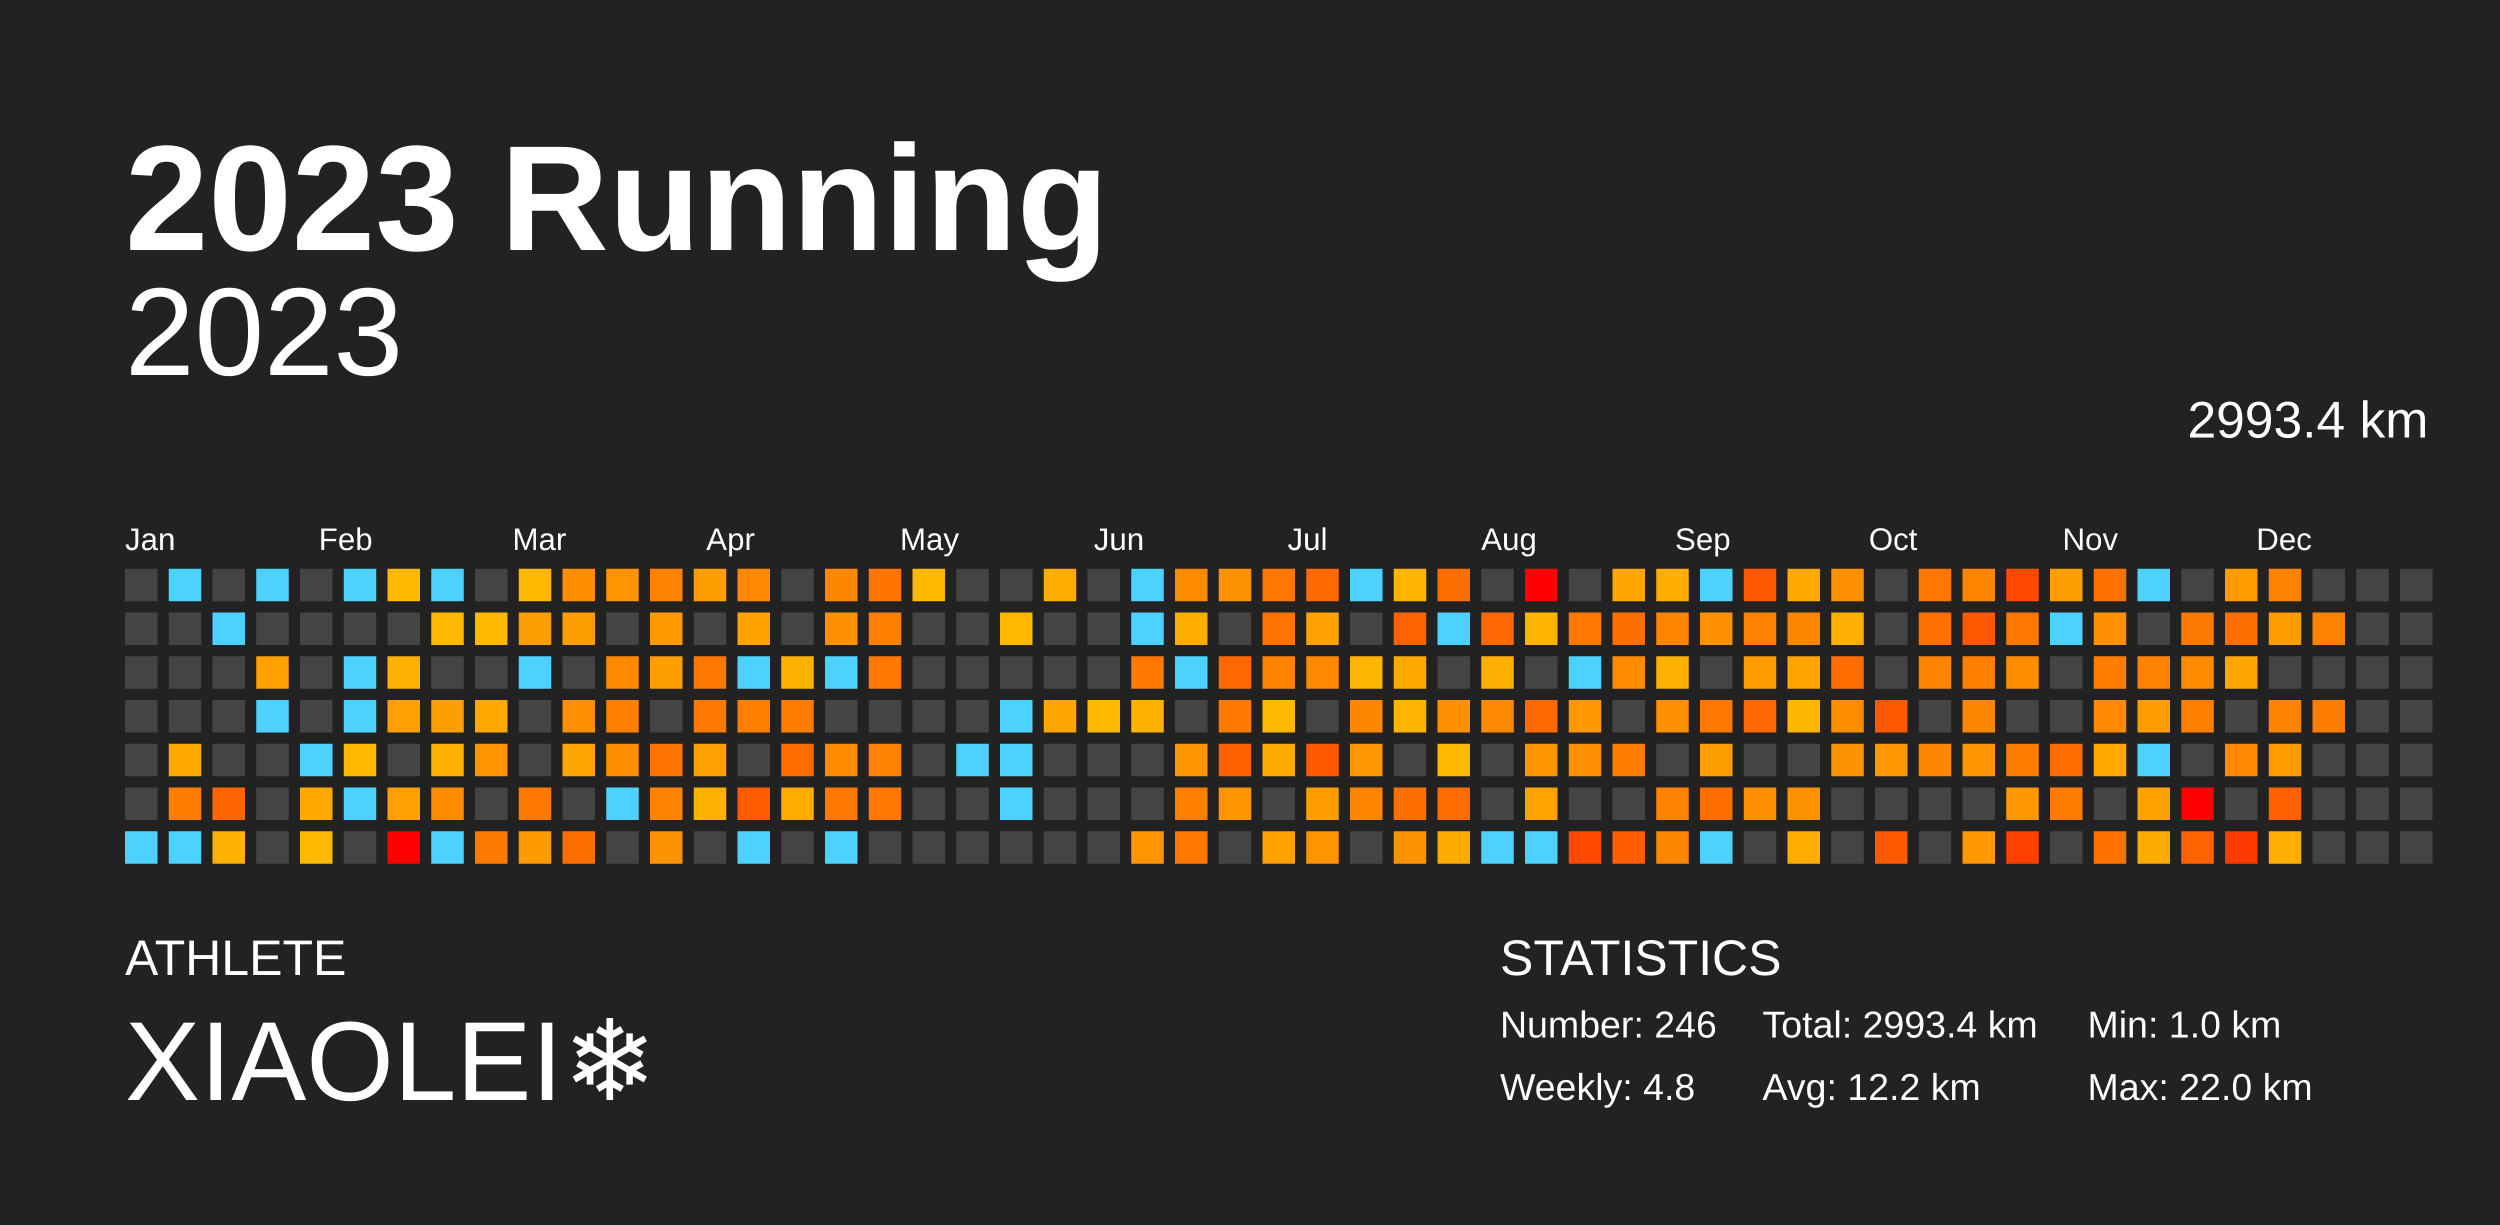
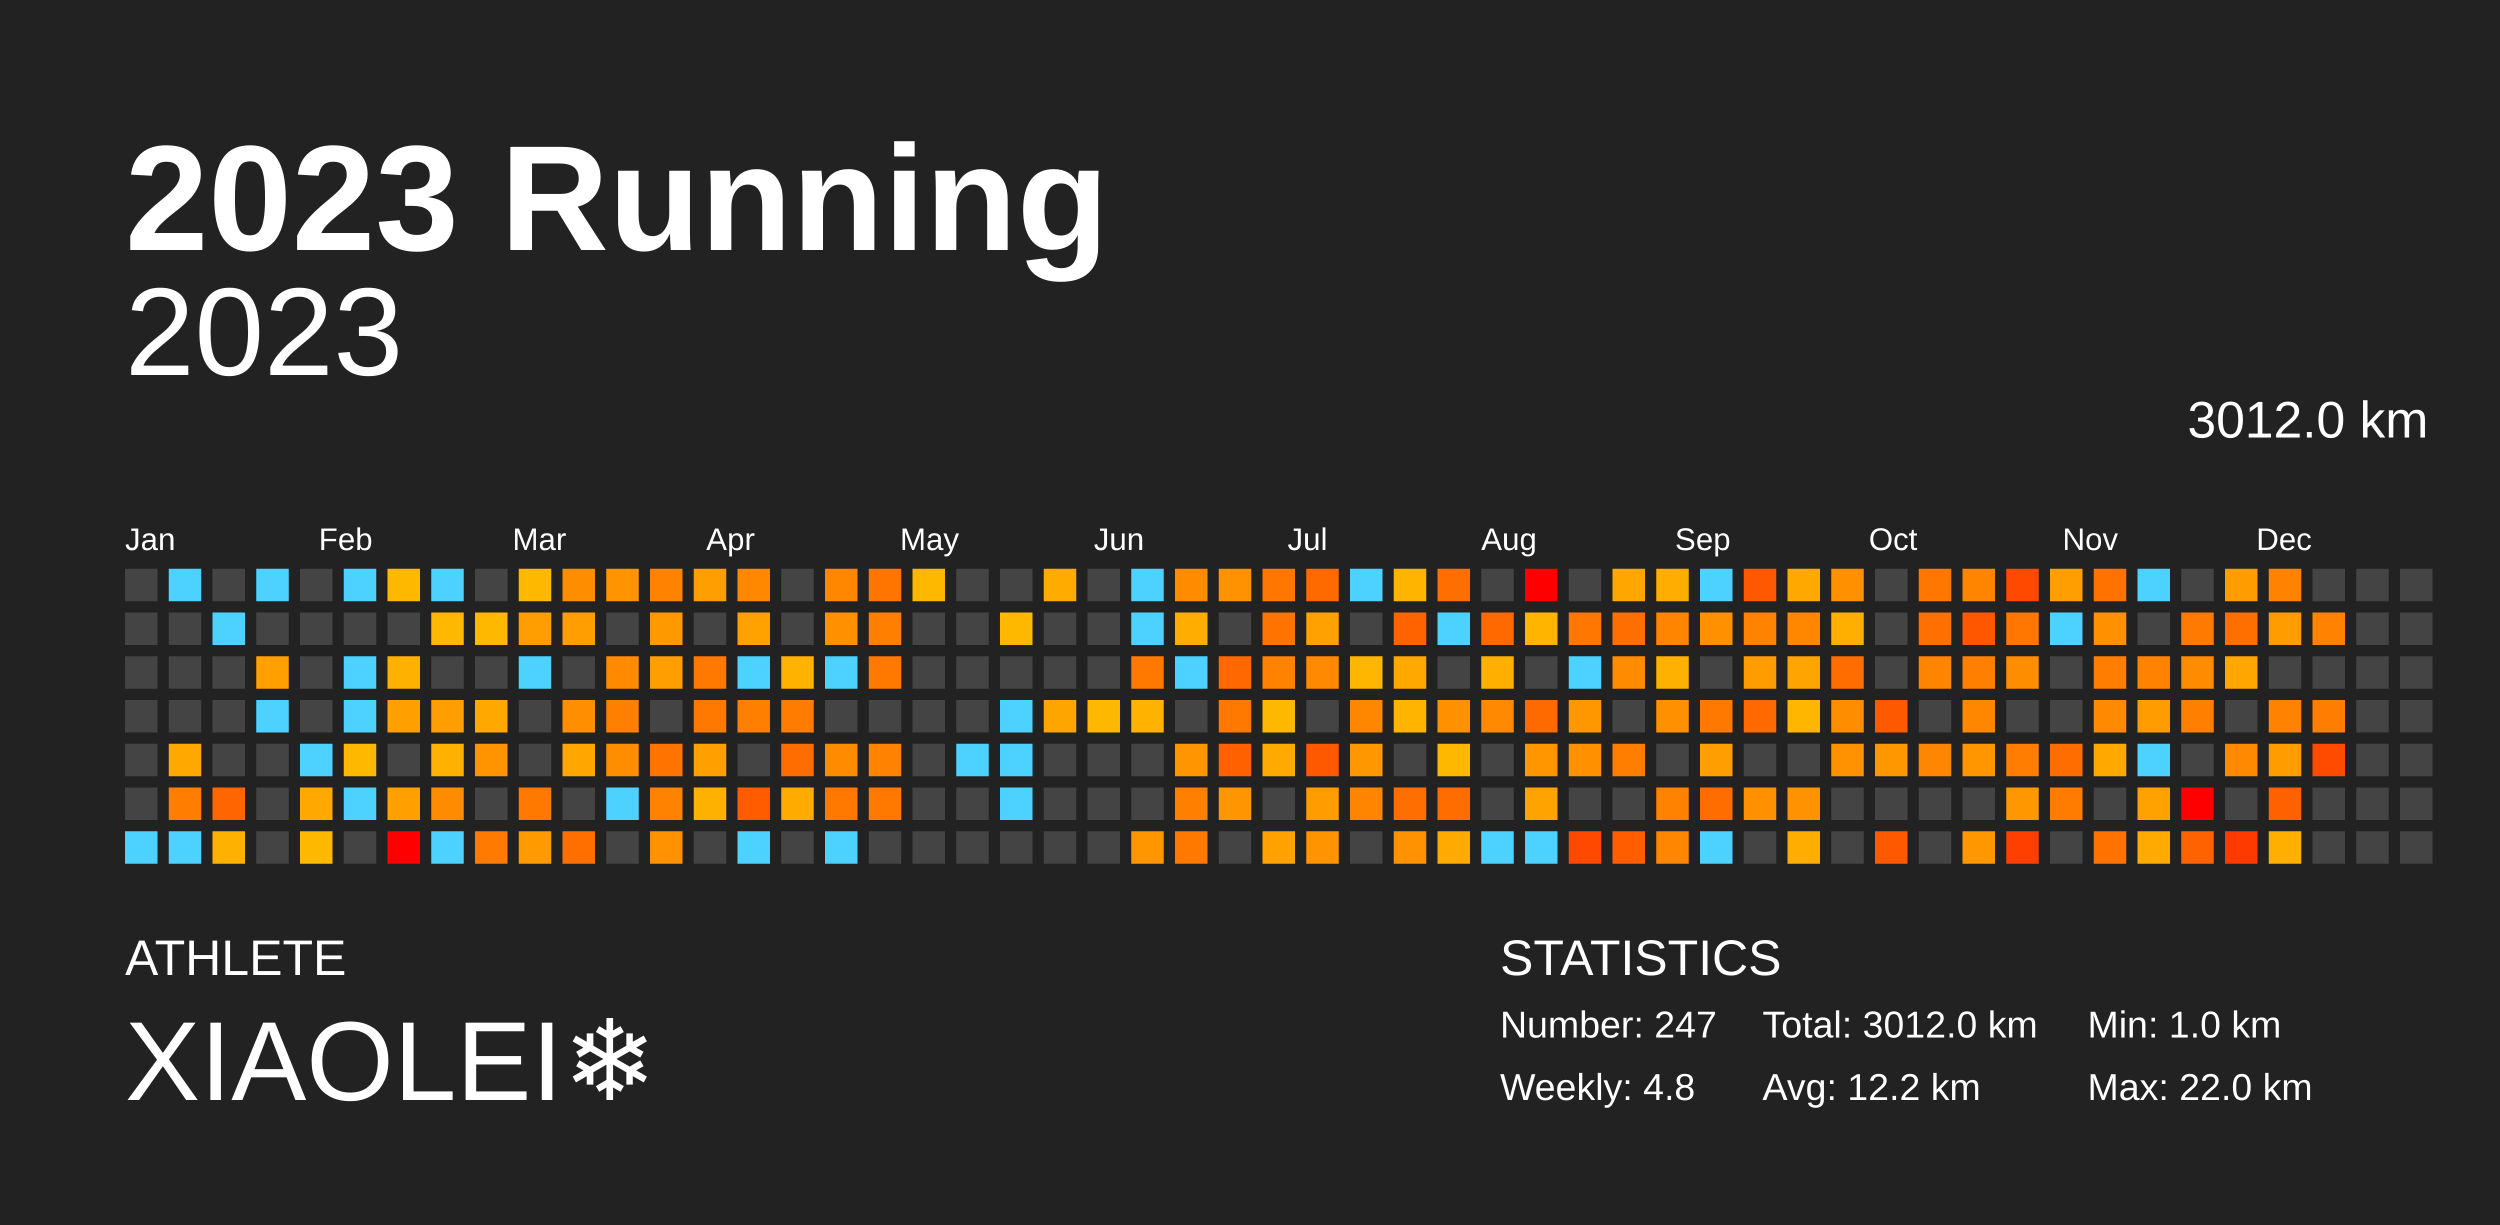
<svg xmlns="http://www.w3.org/2000/svg" baseProfile="full" height="98mm" version="1.1" viewBox="0,0,200,98" width="200mm">
  <defs />
  <rect fill="#222222" height="98" width="200" x="0" y="0" />
  <text fill="#FFFFFF" style="font-size:12px; font-family:Arial; font-weight:bold;" x="10" y="20">2023 Running</text>
  <text fill="#FFFFFF" style="font-size:4px; font-family:Arial" x="10" y="78">ATHLETE</text>
  <text fill="#FFFFFF" style="font-size:9px; font-family:Arial" x="10" y="88">XIAOLEI❄️</text>
  <text fill="#FFFFFF" style="font-size:4px; font-family:Arial" x="120" y="78">STATISTICS</text>
-   <text fill="#FFFFFF" style="font-size:3px; font-family:Arial" x="120" y="83">Number: 246</text>
+   <text fill="#FFFFFF" style="font-size:3px; font-family:Arial" x="120" y="83">Number: 247</text>
  <text fill="#FFFFFF" style="font-size:3px; font-family:Arial" x="120" y="88">Weekly: 4.8</text>
-   <text fill="#FFFFFF" style="font-size:3px; font-family:Arial" x="141" y="83">Total: 2993.4 km</text>
+   <text fill="#FFFFFF" style="font-size:3px; font-family:Arial" x="141" y="83">Total: 3012.0 km</text>
  <text fill="#FFFFFF" style="font-size:3px; font-family:Arial" x="141" y="88">Avg: 12.2 km</text>
  <text fill="#FFFFFF" style="font-size:3px; font-family:Arial" x="167" y="83">Min: 1.0 km</text>
  <text fill="#FFFFFF" style="font-size:3px; font-family:Arial" x="167" y="88">Max: 22.0 km</text>
  <text alignment-baseline="hanging" fill="#FFFFFF" style="font-size:10.0px; font-family:Arial;" x="10" y="30">2023</text>
-   <text alignment-baseline="hanging" fill="#FFFFFF" style="font-size:4.125px; font-family:Arial;" x="175" y="35">2993.4 km</text>
+   <text alignment-baseline="hanging" fill="#FFFFFF" style="font-size:4.125px; font-family:Arial;" x="175" y="35">3012.0 km</text>
  <text fill="#FFFFFF" style="font-size:2.5px; font-family:Arial" x="10.0" y="44">Jan</text>
  <text fill="#FFFFFF" style="font-size:2.5px; font-family:Arial" x="25.5" y="44">Feb</text>
  <text fill="#FFFFFF" style="font-size:2.5px; font-family:Arial" x="41.0" y="44">Mar</text>
  <text fill="#FFFFFF" style="font-size:2.5px; font-family:Arial" x="56.5" y="44">Apr</text>
  <text fill="#FFFFFF" style="font-size:2.5px; font-family:Arial" x="72.0" y="44">May</text>
  <text fill="#FFFFFF" style="font-size:2.5px; font-family:Arial" x="87.5" y="44">Jun</text>
  <text fill="#FFFFFF" style="font-size:2.5px; font-family:Arial" x="103.0" y="44">Jul</text>
  <text fill="#FFFFFF" style="font-size:2.5px; font-family:Arial" x="118.5" y="44">Aug</text>
  <text fill="#FFFFFF" style="font-size:2.5px; font-family:Arial" x="134.0" y="44">Sep</text>
  <text fill="#FFFFFF" style="font-size:2.5px; font-family:Arial" x="149.5" y="44">Oct</text>
  <text fill="#FFFFFF" style="font-size:2.5px; font-family:Arial" x="165.0" y="44">Nov</text>
  <text fill="#FFFFFF" style="font-size:2.5px; font-family:Arial" x="180.5" y="44">Dec</text>
  <rect fill="#444444" height="2.6" width="2.6" x="10.0" y="45.5" />
  <rect fill="#444444" height="2.6" width="2.6" x="10.0" y="49.0" />
  <rect fill="#444444" height="2.6" width="2.6" x="10.0" y="52.5" />
  <rect fill="#444444" height="2.6" width="2.6" x="10.0" y="56.0" />
  <rect fill="#444444" height="2.6" width="2.6" x="10.0" y="59.5" />
  <rect fill="#444444" height="2.6" width="2.6" x="10.0" y="63.0" />
  <rect fill="#4dd2ff" height="2.6" width="2.6" x="10.0" y="66.5" />
  <rect fill="#4dd2ff" height="2.6" width="2.6" x="13.5" y="45.5" />
  <rect fill="#444444" height="2.6" width="2.6" x="13.5" y="49.0" />
  <rect fill="#444444" height="2.6" width="2.6" x="13.5" y="52.5" />
  <rect fill="#444444" height="2.6" width="2.6" x="13.5" y="56.0" />
  <rect fill="#ffa800" height="2.6" width="2.6" x="13.5" y="59.5" />
  <rect fill="#ff7d00" height="2.6" width="2.6" x="13.5" y="63.0" />
  <rect fill="#4dd2ff" height="2.6" width="2.6" x="13.5" y="66.5" />
  <rect fill="#444444" height="2.6" width="2.6" x="17.0" y="45.5" />
  <rect fill="#4dd2ff" height="2.6" width="2.6" x="17.0" y="49.0" />
  <rect fill="#444444" height="2.6" width="2.6" x="17.0" y="52.5" />
  <rect fill="#444444" height="2.6" width="2.6" x="17.0" y="56.0" />
  <rect fill="#444444" height="2.6" width="2.6" x="17.0" y="59.5" />
  <rect fill="#ff6500" height="2.6" width="2.6" x="17.0" y="63.0" />
  <rect fill="#ffb100" height="2.6" width="2.6" x="17.0" y="66.5" />
  <rect fill="#4dd2ff" height="2.6" width="2.6" x="20.5" y="45.5" />
  <rect fill="#444444" height="2.6" width="2.6" x="20.5" y="49.0" />
  <rect fill="#ff9f00" height="2.6" width="2.6" x="20.5" y="52.5" />
  <rect fill="#4dd2ff" height="2.6" width="2.6" x="20.5" y="56.0" />
  <rect fill="#444444" height="2.6" width="2.6" x="20.5" y="59.5" />
  <rect fill="#444444" height="2.6" width="2.6" x="20.5" y="63.0" />
  <rect fill="#444444" height="2.6" width="2.6" x="20.5" y="66.5" />
  <rect fill="#444444" height="2.6" width="2.6" x="24.0" y="45.5" />
  <rect fill="#444444" height="2.6" width="2.6" x="24.0" y="49.0" />
  <rect fill="#444444" height="2.6" width="2.6" x="24.0" y="52.5" />
  <rect fill="#444444" height="2.6" width="2.6" x="24.0" y="56.0" />
  <rect fill="#4dd2ff" height="2.6" width="2.6" x="24.0" y="59.5" />
  <rect fill="#ffa800" height="2.6" width="2.6" x="24.0" y="63.0" />
  <rect fill="#ffb800" height="2.6" width="2.6" x="24.0" y="66.5" />
  <rect fill="#4dd2ff" height="2.6" width="2.6" x="27.5" y="45.5" />
  <rect fill="#444444" height="2.6" width="2.6" x="27.5" y="49.0" />
  <rect fill="#4dd2ff" height="2.6" width="2.6" x="27.5" y="52.5" />
  <rect fill="#4dd2ff" height="2.6" width="2.6" x="27.5" y="56.0" />
  <rect fill="#ffb800" height="2.6" width="2.6" x="27.5" y="59.5" />
  <rect fill="#4dd2ff" height="2.6" width="2.6" x="27.5" y="63.0" />
  <rect fill="#444444" height="2.6" width="2.6" x="27.5" y="66.5" />
  <rect fill="#ffb800" height="2.6" width="2.6" x="31.0" y="45.5" />
  <rect fill="#444444" height="2.6" width="2.6" x="31.0" y="49.0" />
  <rect fill="#ffb100" height="2.6" width="2.6" x="31.0" y="52.5" />
  <rect fill="#ff9f00" height="2.6" width="2.6" x="31.0" y="56.0" />
  <rect fill="#444444" height="2.6" width="2.6" x="31.0" y="59.5" />
  <rect fill="#ffa000" height="2.6" width="2.6" x="31.0" y="63.0" />
  <rect fill="red" height="2.6" width="2.6" x="31.0" y="66.5" />
  <rect fill="#4dd2ff" height="2.6" width="2.6" x="34.5" y="45.5" />
  <rect fill="#ffb800" height="2.6" width="2.6" x="34.5" y="49.0" />
  <rect fill="#444444" height="2.6" width="2.6" x="34.5" y="52.5" />
  <rect fill="#ff9e00" height="2.6" width="2.6" x="34.5" y="56.0" />
  <rect fill="#ffb100" height="2.6" width="2.6" x="34.5" y="59.5" />
  <rect fill="#ff8b00" height="2.6" width="2.6" x="34.5" y="63.0" />
  <rect fill="#4dd2ff" height="2.6" width="2.6" x="34.5" y="66.5" />
  <rect fill="#444444" height="2.6" width="2.6" x="38.0" y="45.5" />
  <rect fill="#ffb800" height="2.6" width="2.6" x="38.0" y="49.0" />
  <rect fill="#444444" height="2.6" width="2.6" x="38.0" y="52.5" />
  <rect fill="#ffa800" height="2.6" width="2.6" x="38.0" y="56.0" />
  <rect fill="#ff9300" height="2.6" width="2.6" x="38.0" y="59.5" />
  <rect fill="#444444" height="2.6" width="2.6" x="38.0" y="63.0" />
  <rect fill="#ff7a00" height="2.6" width="2.6" x="38.0" y="66.5" />
  <rect fill="#ffb800" height="2.6" width="2.6" x="41.5" y="45.5" />
  <rect fill="#ff9e00" height="2.6" width="2.6" x="41.5" y="49.0" />
  <rect fill="#4dd2ff" height="2.6" width="2.6" x="41.5" y="52.5" />
  <rect fill="#444444" height="2.6" width="2.6" x="41.5" y="56.0" />
  <rect fill="#444444" height="2.6" width="2.6" x="41.5" y="59.5" />
  <rect fill="#ff7900" height="2.6" width="2.6" x="41.5" y="63.0" />
  <rect fill="#ff9a00" height="2.6" width="2.6" x="41.5" y="66.5" />
  <rect fill="#ff8d00" height="2.6" width="2.6" x="45.0" y="45.5" />
  <rect fill="#ff9e00" height="2.6" width="2.6" x="45.0" y="49.0" />
  <rect fill="#444444" height="2.6" width="2.6" x="45.0" y="52.5" />
  <rect fill="#ff8e00" height="2.6" width="2.6" x="45.0" y="56.0" />
  <rect fill="#ffa600" height="2.6" width="2.6" x="45.0" y="59.5" />
  <rect fill="#444444" height="2.6" width="2.6" x="45.0" y="63.0" />
  <rect fill="#ff6f00" height="2.6" width="2.6" x="45.0" y="66.5" />
  <rect fill="#ff9400" height="2.6" width="2.6" x="48.5" y="45.5" />
  <rect fill="#444444" height="2.6" width="2.6" x="48.5" y="49.0" />
  <rect fill="#ff8a00" height="2.6" width="2.6" x="48.5" y="52.5" />
  <rect fill="#ff8000" height="2.6" width="2.6" x="48.5" y="56.0" />
  <rect fill="#ff8d00" height="2.6" width="2.6" x="48.5" y="59.5" />
  <rect fill="#4dd2ff" height="2.6" width="2.6" x="48.5" y="63.0" />
  <rect fill="#444444" height="2.6" width="2.6" x="48.5" y="66.5" />
  <rect fill="#ff8200" height="2.6" width="2.6" x="52.0" y="45.5" />
  <rect fill="#ff9900" height="2.6" width="2.6" x="52.0" y="49.0" />
  <rect fill="#ff9e00" height="2.6" width="2.6" x="52.0" y="52.5" />
  <rect fill="#444444" height="2.6" width="2.6" x="52.0" y="56.0" />
  <rect fill="#ff7300" height="2.6" width="2.6" x="52.0" y="59.5" />
  <rect fill="#ff8200" height="2.6" width="2.6" x="52.0" y="63.0" />
  <rect fill="#ff9200" height="2.6" width="2.6" x="52.0" y="66.5" />
  <rect fill="#ff9e00" height="2.6" width="2.6" x="55.5" y="45.5" />
  <rect fill="#444444" height="2.6" width="2.6" x="55.5" y="49.0" />
  <rect fill="#ff7800" height="2.6" width="2.6" x="55.5" y="52.5" />
  <rect fill="#ff7800" height="2.6" width="2.6" x="55.5" y="56.0" />
  <rect fill="#ff9f00" height="2.6" width="2.6" x="55.5" y="59.5" />
  <rect fill="#ffb100" height="2.6" width="2.6" x="55.5" y="63.0" />
  <rect fill="#444444" height="2.6" width="2.6" x="55.5" y="66.5" />
  <rect fill="#ff8800" height="2.6" width="2.6" x="59.0" y="45.5" />
  <rect fill="#ffa200" height="2.6" width="2.6" x="59.0" y="49.0" />
  <rect fill="#4dd2ff" height="2.6" width="2.6" x="59.0" y="52.5" />
  <rect fill="#ff8000" height="2.6" width="2.6" x="59.0" y="56.0" />
  <rect fill="#444444" height="2.6" width="2.6" x="59.0" y="59.5" />
  <rect fill="#ff5c00" height="2.6" width="2.6" x="59.0" y="63.0" />
  <rect fill="#4dd2ff" height="2.6" width="2.6" x="59.0" y="66.5" />
  <rect fill="#444444" height="2.6" width="2.6" x="62.5" y="45.5" />
  <rect fill="#444444" height="2.6" width="2.6" x="62.5" y="49.0" />
  <rect fill="#ffb200" height="2.6" width="2.6" x="62.5" y="52.5" />
  <rect fill="#ff7c00" height="2.6" width="2.6" x="62.5" y="56.0" />
  <rect fill="#ff6d00" height="2.6" width="2.6" x="62.5" y="59.5" />
  <rect fill="#ffab00" height="2.6" width="2.6" x="62.5" y="63.0" />
  <rect fill="#444444" height="2.6" width="2.6" x="62.5" y="66.5" />
  <rect fill="#ff8700" height="2.6" width="2.6" x="66.0" y="45.5" />
  <rect fill="#ff9000" height="2.6" width="2.6" x="66.0" y="49.0" />
  <rect fill="#4dd2ff" height="2.6" width="2.6" x="66.0" y="52.5" />
  <rect fill="#444444" height="2.6" width="2.6" x="66.0" y="56.0" />
  <rect fill="#ff8b00" height="2.6" width="2.6" x="66.0" y="59.5" />
  <rect fill="#ff7800" height="2.6" width="2.6" x="66.0" y="63.0" />
  <rect fill="#4dd2ff" height="2.6" width="2.6" x="66.0" y="66.5" />
  <rect fill="#ff7500" height="2.6" width="2.6" x="69.5" y="45.5" />
  <rect fill="#ff8000" height="2.6" width="2.6" x="69.5" y="49.0" />
  <rect fill="#ff7800" height="2.6" width="2.6" x="69.5" y="52.5" />
  <rect fill="#444444" height="2.6" width="2.6" x="69.5" y="56.0" />
  <rect fill="#ff8200" height="2.6" width="2.6" x="69.5" y="59.5" />
  <rect fill="#ff7800" height="2.6" width="2.6" x="69.5" y="63.0" />
  <rect fill="#444444" height="2.6" width="2.6" x="69.5" y="66.5" />
  <rect fill="#ffb800" height="2.6" width="2.6" x="73.0" y="45.5" />
  <rect fill="#444444" height="2.6" width="2.6" x="73.0" y="49.0" />
  <rect fill="#444444" height="2.6" width="2.6" x="73.0" y="52.5" />
  <rect fill="#444444" height="2.6" width="2.6" x="73.0" y="56.0" />
  <rect fill="#444444" height="2.6" width="2.6" x="73.0" y="59.5" />
  <rect fill="#444444" height="2.6" width="2.6" x="73.0" y="63.0" />
  <rect fill="#444444" height="2.6" width="2.6" x="73.0" y="66.5" />
  <rect fill="#444444" height="2.6" width="2.6" x="76.5" y="45.5" />
  <rect fill="#444444" height="2.6" width="2.6" x="76.5" y="49.0" />
  <rect fill="#444444" height="2.6" width="2.6" x="76.5" y="52.5" />
  <rect fill="#444444" height="2.6" width="2.6" x="76.5" y="56.0" />
  <rect fill="#4dd2ff" height="2.6" width="2.6" x="76.5" y="59.5" />
  <rect fill="#444444" height="2.6" width="2.6" x="76.5" y="63.0" />
  <rect fill="#444444" height="2.6" width="2.6" x="76.5" y="66.5" />
  <rect fill="#444444" height="2.6" width="2.6" x="80.0" y="45.5" />
  <rect fill="#ffb800" height="2.6" width="2.6" x="80.0" y="49.0" />
  <rect fill="#444444" height="2.6" width="2.6" x="80.0" y="52.5" />
  <rect fill="#4dd2ff" height="2.6" width="2.6" x="80.0" y="56.0" />
  <rect fill="#4dd2ff" height="2.6" width="2.6" x="80.0" y="59.5" />
  <rect fill="#4dd2ff" height="2.6" width="2.6" x="80.0" y="63.0" />
  <rect fill="#444444" height="2.6" width="2.6" x="80.0" y="66.5" />
  <rect fill="#ffab00" height="2.6" width="2.6" x="83.5" y="45.5" />
  <rect fill="#444444" height="2.6" width="2.6" x="83.5" y="49.0" />
  <rect fill="#444444" height="2.6" width="2.6" x="83.5" y="52.5" />
  <rect fill="#ffa500" height="2.6" width="2.6" x="83.5" y="56.0" />
  <rect fill="#444444" height="2.6" width="2.6" x="83.5" y="59.5" />
  <rect fill="#444444" height="2.6" width="2.6" x="83.5" y="63.0" />
  <rect fill="#444444" height="2.6" width="2.6" x="83.5" y="66.5" />
  <rect fill="#444444" height="2.6" width="2.6" x="87.0" y="45.5" />
  <rect fill="#444444" height="2.6" width="2.6" x="87.0" y="49.0" />
  <rect fill="#444444" height="2.6" width="2.6" x="87.0" y="52.5" />
  <rect fill="#ffb800" height="2.6" width="2.6" x="87.0" y="56.0" />
  <rect fill="#444444" height="2.6" width="2.6" x="87.0" y="59.5" />
  <rect fill="#444444" height="2.6" width="2.6" x="87.0" y="63.0" />
  <rect fill="#444444" height="2.6" width="2.6" x="87.0" y="66.5" />
  <rect fill="#4dd2ff" height="2.6" width="2.6" x="90.5" y="45.5" />
  <rect fill="#4dd2ff" height="2.6" width="2.6" x="90.5" y="49.0" />
  <rect fill="#ff7800" height="2.6" width="2.6" x="90.5" y="52.5" />
  <rect fill="#ffb200" height="2.6" width="2.6" x="90.5" y="56.0" />
  <rect fill="#444444" height="2.6" width="2.6" x="90.5" y="59.5" />
  <rect fill="#444444" height="2.6" width="2.6" x="90.5" y="63.0" />
  <rect fill="#ff9600" height="2.6" width="2.6" x="90.5" y="66.5" />
  <rect fill="#ff8b00" height="2.6" width="2.6" x="94.0" y="45.5" />
  <rect fill="#ffae00" height="2.6" width="2.6" x="94.0" y="49.0" />
  <rect fill="#4dd2ff" height="2.6" width="2.6" x="94.0" y="52.5" />
  <rect fill="#444444" height="2.6" width="2.6" x="94.0" y="56.0" />
  <rect fill="#ff9500" height="2.6" width="2.6" x="94.0" y="59.5" />
  <rect fill="#ff8000" height="2.6" width="2.6" x="94.0" y="63.0" />
  <rect fill="#ff7800" height="2.6" width="2.6" x="94.0" y="66.5" />
  <rect fill="#ff9200" height="2.6" width="2.6" x="97.5" y="45.5" />
  <rect fill="#444444" height="2.6" width="2.6" x="97.5" y="49.0" />
  <rect fill="#ff6700" height="2.6" width="2.6" x="97.5" y="52.5" />
  <rect fill="#ff7900" height="2.6" width="2.6" x="97.5" y="56.0" />
  <rect fill="#ff6100" height="2.6" width="2.6" x="97.5" y="59.5" />
  <rect fill="#ff9500" height="2.6" width="2.6" x="97.5" y="63.0" />
  <rect fill="#444444" height="2.6" width="2.6" x="97.5" y="66.5" />
  <rect fill="#ff7700" height="2.6" width="2.6" x="101.0" y="45.5" />
  <rect fill="#ff7300" height="2.6" width="2.6" x="101.0" y="49.0" />
  <rect fill="#ff8200" height="2.6" width="2.6" x="101.0" y="52.5" />
  <rect fill="#ffb800" height="2.6" width="2.6" x="101.0" y="56.0" />
  <rect fill="#ffaa00" height="2.6" width="2.6" x="101.0" y="59.5" />
  <rect fill="#444444" height="2.6" width="2.6" x="101.0" y="63.0" />
  <rect fill="#ffa200" height="2.6" width="2.6" x="101.0" y="66.5" />
  <rect fill="#ff6a00" height="2.6" width="2.6" x="104.5" y="45.5" />
  <rect fill="#ffa100" height="2.6" width="2.6" x="104.5" y="49.0" />
  <rect fill="#ff8900" height="2.6" width="2.6" x="104.5" y="52.5" />
  <rect fill="#444444" height="2.6" width="2.6" x="104.5" y="56.0" />
  <rect fill="#ff5900" height="2.6" width="2.6" x="104.5" y="59.5" />
  <rect fill="#ff9d00" height="2.6" width="2.6" x="104.5" y="63.0" />
  <rect fill="#ff9400" height="2.6" width="2.6" x="104.5" y="66.5" />
  <rect fill="#4dd2ff" height="2.6" width="2.6" x="108.0" y="45.5" />
  <rect fill="#444444" height="2.6" width="2.6" x="108.0" y="49.0" />
  <rect fill="#ffb600" height="2.6" width="2.6" x="108.0" y="52.5" />
  <rect fill="#ff8700" height="2.6" width="2.6" x="108.0" y="56.0" />
  <rect fill="#ff9700" height="2.6" width="2.6" x="108.0" y="59.5" />
  <rect fill="#ff8500" height="2.6" width="2.6" x="108.0" y="63.0" />
  <rect fill="#444444" height="2.6" width="2.6" x="108.0" y="66.5" />
  <rect fill="#ffb400" height="2.6" width="2.6" x="111.5" y="45.5" />
  <rect fill="#ff6300" height="2.6" width="2.6" x="111.5" y="49.0" />
  <rect fill="#ffa800" height="2.6" width="2.6" x="111.5" y="52.5" />
  <rect fill="#ffb500" height="2.6" width="2.6" x="111.5" y="56.0" />
  <rect fill="#444444" height="2.6" width="2.6" x="111.5" y="59.5" />
  <rect fill="#ff6e00" height="2.6" width="2.6" x="111.5" y="63.0" />
  <rect fill="#ff9200" height="2.6" width="2.6" x="111.5" y="66.5" />
  <rect fill="#ff6e00" height="2.6" width="2.6" x="115.0" y="45.5" />
  <rect fill="#4dd2ff" height="2.6" width="2.6" x="115.0" y="49.0" />
  <rect fill="#444444" height="2.6" width="2.6" x="115.0" y="52.5" />
  <rect fill="#ff9100" height="2.6" width="2.6" x="115.0" y="56.0" />
  <rect fill="#ffb800" height="2.6" width="2.6" x="115.0" y="59.5" />
  <rect fill="#ff6c00" height="2.6" width="2.6" x="115.0" y="63.0" />
  <rect fill="#ffaa00" height="2.6" width="2.6" x="115.0" y="66.5" />
  <rect fill="#444444" height="2.6" width="2.6" x="118.5" y="45.5" />
  <rect fill="#ff6900" height="2.6" width="2.6" x="118.5" y="49.0" />
  <rect fill="#ffaf00" height="2.6" width="2.6" x="118.5" y="52.5" />
  <rect fill="#ff8900" height="2.6" width="2.6" x="118.5" y="56.0" />
  <rect fill="#444444" height="2.6" width="2.6" x="118.5" y="59.5" />
  <rect fill="#444444" height="2.6" width="2.6" x="118.5" y="63.0" />
  <rect fill="#4dd2ff" height="2.6" width="2.6" x="118.5" y="66.5" />
  <rect fill="red" height="2.6" width="2.6" x="122.0" y="45.5" />
  <rect fill="#ffb400" height="2.6" width="2.6" x="122.0" y="49.0" />
  <rect fill="#444444" height="2.6" width="2.6" x="122.0" y="52.5" />
  <rect fill="#ff6a00" height="2.6" width="2.6" x="122.0" y="56.0" />
  <rect fill="#ff9600" height="2.6" width="2.6" x="122.0" y="59.5" />
  <rect fill="#ffa300" height="2.6" width="2.6" x="122.0" y="63.0" />
  <rect fill="#4dd2ff" height="2.6" width="2.6" x="122.0" y="66.5" />
  <rect fill="#444444" height="2.6" width="2.6" x="125.5" y="45.5" />
  <rect fill="#ff7700" height="2.6" width="2.6" x="125.5" y="49.0" />
  <rect fill="#4dd2ff" height="2.6" width="2.6" x="125.5" y="52.5" />
  <rect fill="#ff9700" height="2.6" width="2.6" x="125.5" y="56.0" />
  <rect fill="#ff9000" height="2.6" width="2.6" x="125.5" y="59.5" />
  <rect fill="#444444" height="2.6" width="2.6" x="125.5" y="63.0" />
  <rect fill="#ff4900" height="2.6" width="2.6" x="125.5" y="66.5" />
  <rect fill="#ffa600" height="2.6" width="2.6" x="129.0" y="45.5" />
  <rect fill="#ff6e00" height="2.6" width="2.6" x="129.0" y="49.0" />
  <rect fill="#ff8b00" height="2.6" width="2.6" x="129.0" y="52.5" />
  <rect fill="#444444" height="2.6" width="2.6" x="129.0" y="56.0" />
  <rect fill="#ff7e00" height="2.6" width="2.6" x="129.0" y="59.5" />
  <rect fill="#444444" height="2.6" width="2.6" x="129.0" y="63.0" />
  <rect fill="#ff5d00" height="2.6" width="2.6" x="129.0" y="66.5" />
  <rect fill="#ffae00" height="2.6" width="2.6" x="132.5" y="45.5" />
  <rect fill="#ff8500" height="2.6" width="2.6" x="132.5" y="49.0" />
  <rect fill="#ffb100" height="2.6" width="2.6" x="132.5" y="52.5" />
  <rect fill="#ff9000" height="2.6" width="2.6" x="132.5" y="56.0" />
  <rect fill="#444444" height="2.6" width="2.6" x="132.5" y="59.5" />
  <rect fill="#ff8200" height="2.6" width="2.6" x="132.5" y="63.0" />
  <rect fill="#ff8600" height="2.6" width="2.6" x="132.5" y="66.5" />
  <rect fill="#4dd2ff" height="2.6" width="2.6" x="136.0" y="45.5" />
  <rect fill="#ff9100" height="2.6" width="2.6" x="136.0" y="49.0" />
  <rect fill="#444444" height="2.6" width="2.6" x="136.0" y="52.5" />
  <rect fill="#ff7800" height="2.6" width="2.6" x="136.0" y="56.0" />
  <rect fill="#ff9e00" height="2.6" width="2.6" x="136.0" y="59.5" />
  <rect fill="#ff6d00" height="2.6" width="2.6" x="136.0" y="63.0" />
  <rect fill="#4dd2ff" height="2.6" width="2.6" x="136.0" y="66.5" />
  <rect fill="#ff5900" height="2.6" width="2.6" x="139.5" y="45.5" />
  <rect fill="#ff8200" height="2.6" width="2.6" x="139.5" y="49.0" />
  <rect fill="#ff9d00" height="2.6" width="2.6" x="139.5" y="52.5" />
  <rect fill="#ff6900" height="2.6" width="2.6" x="139.5" y="56.0" />
  <rect fill="#444444" height="2.6" width="2.6" x="139.5" y="59.5" />
  <rect fill="#ff9000" height="2.6" width="2.6" x="139.5" y="63.0" />
  <rect fill="#444444" height="2.6" width="2.6" x="139.5" y="66.5" />
  <rect fill="#ffa900" height="2.6" width="2.6" x="143.0" y="45.5" />
  <rect fill="#ff8700" height="2.6" width="2.6" x="143.0" y="49.0" />
  <rect fill="#ffa400" height="2.6" width="2.6" x="143.0" y="52.5" />
  <rect fill="#ffb600" height="2.6" width="2.6" x="143.0" y="56.0" />
  <rect fill="#444444" height="2.6" width="2.6" x="143.0" y="59.5" />
  <rect fill="#ff9200" height="2.6" width="2.6" x="143.0" y="63.0" />
  <rect fill="#ffad00" height="2.6" width="2.6" x="143.0" y="66.5" />
  <rect fill="#ff9100" height="2.6" width="2.6" x="146.5" y="45.5" />
  <rect fill="#ffaf00" height="2.6" width="2.6" x="146.5" y="49.0" />
  <rect fill="#ff6c00" height="2.6" width="2.6" x="146.5" y="52.5" />
  <rect fill="#ff8d00" height="2.6" width="2.6" x="146.5" y="56.0" />
  <rect fill="#ff9200" height="2.6" width="2.6" x="146.5" y="59.5" />
  <rect fill="#444444" height="2.6" width="2.6" x="146.5" y="63.0" />
  <rect fill="#444444" height="2.6" width="2.6" x="146.5" y="66.5" />
  <rect fill="#444444" height="2.6" width="2.6" x="150.0" y="45.5" />
  <rect fill="#444444" height="2.6" width="2.6" x="150.0" y="49.0" />
  <rect fill="#444444" height="2.6" width="2.6" x="150.0" y="52.5" />
  <rect fill="#ff5900" height="2.6" width="2.6" x="150.0" y="56.0" />
  <rect fill="#ff9800" height="2.6" width="2.6" x="150.0" y="59.5" />
  <rect fill="#444444" height="2.6" width="2.6" x="150.0" y="63.0" />
  <rect fill="#ff5900" height="2.6" width="2.6" x="150.0" y="66.5" />
  <rect fill="#ff7700" height="2.6" width="2.6" x="153.5" y="45.5" />
  <rect fill="#ff7000" height="2.6" width="2.6" x="153.5" y="49.0" />
  <rect fill="#ff8400" height="2.6" width="2.6" x="153.5" y="52.5" />
  <rect fill="#444444" height="2.6" width="2.6" x="153.5" y="56.0" />
  <rect fill="#ff8600" height="2.6" width="2.6" x="153.5" y="59.5" />
  <rect fill="#444444" height="2.6" width="2.6" x="153.5" y="63.0" />
  <rect fill="#444444" height="2.6" width="2.6" x="153.5" y="66.5" />
  <rect fill="#ff8500" height="2.6" width="2.6" x="157.0" y="45.5" />
  <rect fill="#ff5700" height="2.6" width="2.6" x="157.0" y="49.0" />
  <rect fill="#ff8000" height="2.6" width="2.6" x="157.0" y="52.5" />
  <rect fill="#ff8700" height="2.6" width="2.6" x="157.0" y="56.0" />
  <rect fill="#ff9600" height="2.6" width="2.6" x="157.0" y="59.5" />
  <rect fill="#444444" height="2.6" width="2.6" x="157.0" y="63.0" />
  <rect fill="#ff9700" height="2.6" width="2.6" x="157.0" y="66.5" />
  <rect fill="#ff4900" height="2.6" width="2.6" x="160.5" y="45.5" />
  <rect fill="#ff7700" height="2.6" width="2.6" x="160.5" y="49.0" />
  <rect fill="#ff8d00" height="2.6" width="2.6" x="160.5" y="52.5" />
  <rect fill="#444444" height="2.6" width="2.6" x="160.5" y="56.0" />
  <rect fill="#ff7d00" height="2.6" width="2.6" x="160.5" y="59.5" />
  <rect fill="#ff9700" height="2.6" width="2.6" x="160.5" y="63.0" />
  <rect fill="#ff3f00" height="2.6" width="2.6" x="160.5" y="66.5" />
  <rect fill="#ff9e00" height="2.6" width="2.6" x="164.0" y="45.5" />
  <rect fill="#4dd2ff" height="2.6" width="2.6" x="164.0" y="49.0" />
  <rect fill="#444444" height="2.6" width="2.6" x="164.0" y="52.5" />
  <rect fill="#444444" height="2.6" width="2.6" x="164.0" y="56.0" />
  <rect fill="#ff6d00" height="2.6" width="2.6" x="164.0" y="59.5" />
  <rect fill="#ff7c00" height="2.6" width="2.6" x="164.0" y="63.0" />
  <rect fill="#444444" height="2.6" width="2.6" x="164.0" y="66.5" />
  <rect fill="#ff7200" height="2.6" width="2.6" x="167.5" y="45.5" />
  <rect fill="#ff9000" height="2.6" width="2.6" x="167.5" y="49.0" />
  <rect fill="#ff7d00" height="2.6" width="2.6" x="167.5" y="52.5" />
  <rect fill="#ff8900" height="2.6" width="2.6" x="167.5" y="56.0" />
  <rect fill="#ffa900" height="2.6" width="2.6" x="167.5" y="59.5" />
  <rect fill="#444444" height="2.6" width="2.6" x="167.5" y="63.0" />
  <rect fill="#ff7200" height="2.6" width="2.6" x="167.5" y="66.5" />
  <rect fill="#4dd2ff" height="2.6" width="2.6" x="171.0" y="45.5" />
  <rect fill="#444444" height="2.6" width="2.6" x="171.0" y="49.0" />
  <rect fill="#ff8300" height="2.6" width="2.6" x="171.0" y="52.5" />
  <rect fill="#ff9c00" height="2.6" width="2.6" x="171.0" y="56.0" />
  <rect fill="#4dd2ff" height="2.6" width="2.6" x="171.0" y="59.5" />
  <rect fill="#ffa200" height="2.6" width="2.6" x="171.0" y="63.0" />
  <rect fill="#ffaa00" height="2.6" width="2.6" x="171.0" y="66.5" />
  <rect fill="#444444" height="2.6" width="2.6" x="174.5" y="45.5" />
  <rect fill="#ff7a00" height="2.6" width="2.6" x="174.5" y="49.0" />
  <rect fill="#ff8b00" height="2.6" width="2.6" x="174.5" y="52.5" />
  <rect fill="#ff8000" height="2.6" width="2.6" x="174.5" y="56.0" />
  <rect fill="#444444" height="2.6" width="2.6" x="174.5" y="59.5" />
  <rect fill="red" height="2.6" width="2.6" x="174.5" y="63.0" />
  <rect fill="#ff6200" height="2.6" width="2.6" x="174.5" y="66.5" />
  <rect fill="#ff9c00" height="2.6" width="2.6" x="178.0" y="45.5" />
  <rect fill="#ff6f00" height="2.6" width="2.6" x="178.0" y="49.0" />
  <rect fill="#ffa600" height="2.6" width="2.6" x="178.0" y="52.5" />
  <rect fill="#444444" height="2.6" width="2.6" x="178.0" y="56.0" />
  <rect fill="#ff8900" height="2.6" width="2.6" x="178.0" y="59.5" />
  <rect fill="#444444" height="2.6" width="2.6" x="178.0" y="63.0" />
  <rect fill="#ff3a00" height="2.6" width="2.6" x="178.0" y="66.5" />
  <rect fill="#ff8200" height="2.6" width="2.6" x="181.5" y="45.5" />
  <rect fill="#ff9c00" height="2.6" width="2.6" x="181.5" y="49.0" />
  <rect fill="#444444" height="2.6" width="2.6" x="181.5" y="52.5" />
  <rect fill="#ff8200" height="2.6" width="2.6" x="181.5" y="56.0" />
  <rect fill="#ff9d00" height="2.6" width="2.6" x="181.5" y="59.5" />
  <rect fill="#ff6100" height="2.6" width="2.6" x="181.5" y="63.0" />
  <rect fill="#ffaf00" height="2.6" width="2.6" x="181.5" y="66.5" />
  <rect fill="#444444" height="2.6" width="2.6" x="185.0" y="45.5" />
  <rect fill="#ff8300" height="2.6" width="2.6" x="185.0" y="49.0" />
  <rect fill="#444444" height="2.6" width="2.6" x="185.0" y="52.5" />
  <rect fill="#ff7d00" height="2.6" width="2.6" x="185.0" y="56.0" />
-   <rect fill="#444444" height="2.6" width="2.6" x="185.0" y="59.5" />
+   <rect fill="#ff4b00" height="2.6" width="2.6" x="185.0" y="59.5" />
  <rect fill="#444444" height="2.6" width="2.6" x="185.0" y="63.0" />
  <rect fill="#444444" height="2.6" width="2.6" x="185.0" y="66.5" />
  <rect fill="#444444" height="2.6" width="2.6" x="188.5" y="45.5" />
  <rect fill="#444444" height="2.6" width="2.6" x="188.5" y="49.0" />
  <rect fill="#444444" height="2.6" width="2.6" x="188.5" y="52.5" />
  <rect fill="#444444" height="2.6" width="2.6" x="188.5" y="56.0" />
  <rect fill="#444444" height="2.6" width="2.6" x="188.5" y="59.5" />
  <rect fill="#444444" height="2.6" width="2.6" x="188.5" y="63.0" />
  <rect fill="#444444" height="2.6" width="2.6" x="188.5" y="66.5" />
  <rect fill="#444444" height="2.6" width="2.6" x="192.0" y="45.5" />
  <rect fill="#444444" height="2.6" width="2.6" x="192.0" y="49.0" />
  <rect fill="#444444" height="2.6" width="2.6" x="192.0" y="52.5" />
  <rect fill="#444444" height="2.6" width="2.6" x="192.0" y="56.0" />
  <rect fill="#444444" height="2.6" width="2.6" x="192.0" y="59.5" />
  <rect fill="#444444" height="2.6" width="2.6" x="192.0" y="63.0" />
  <rect fill="#444444" height="2.6" width="2.6" x="192.0" y="66.5" />
</svg>
